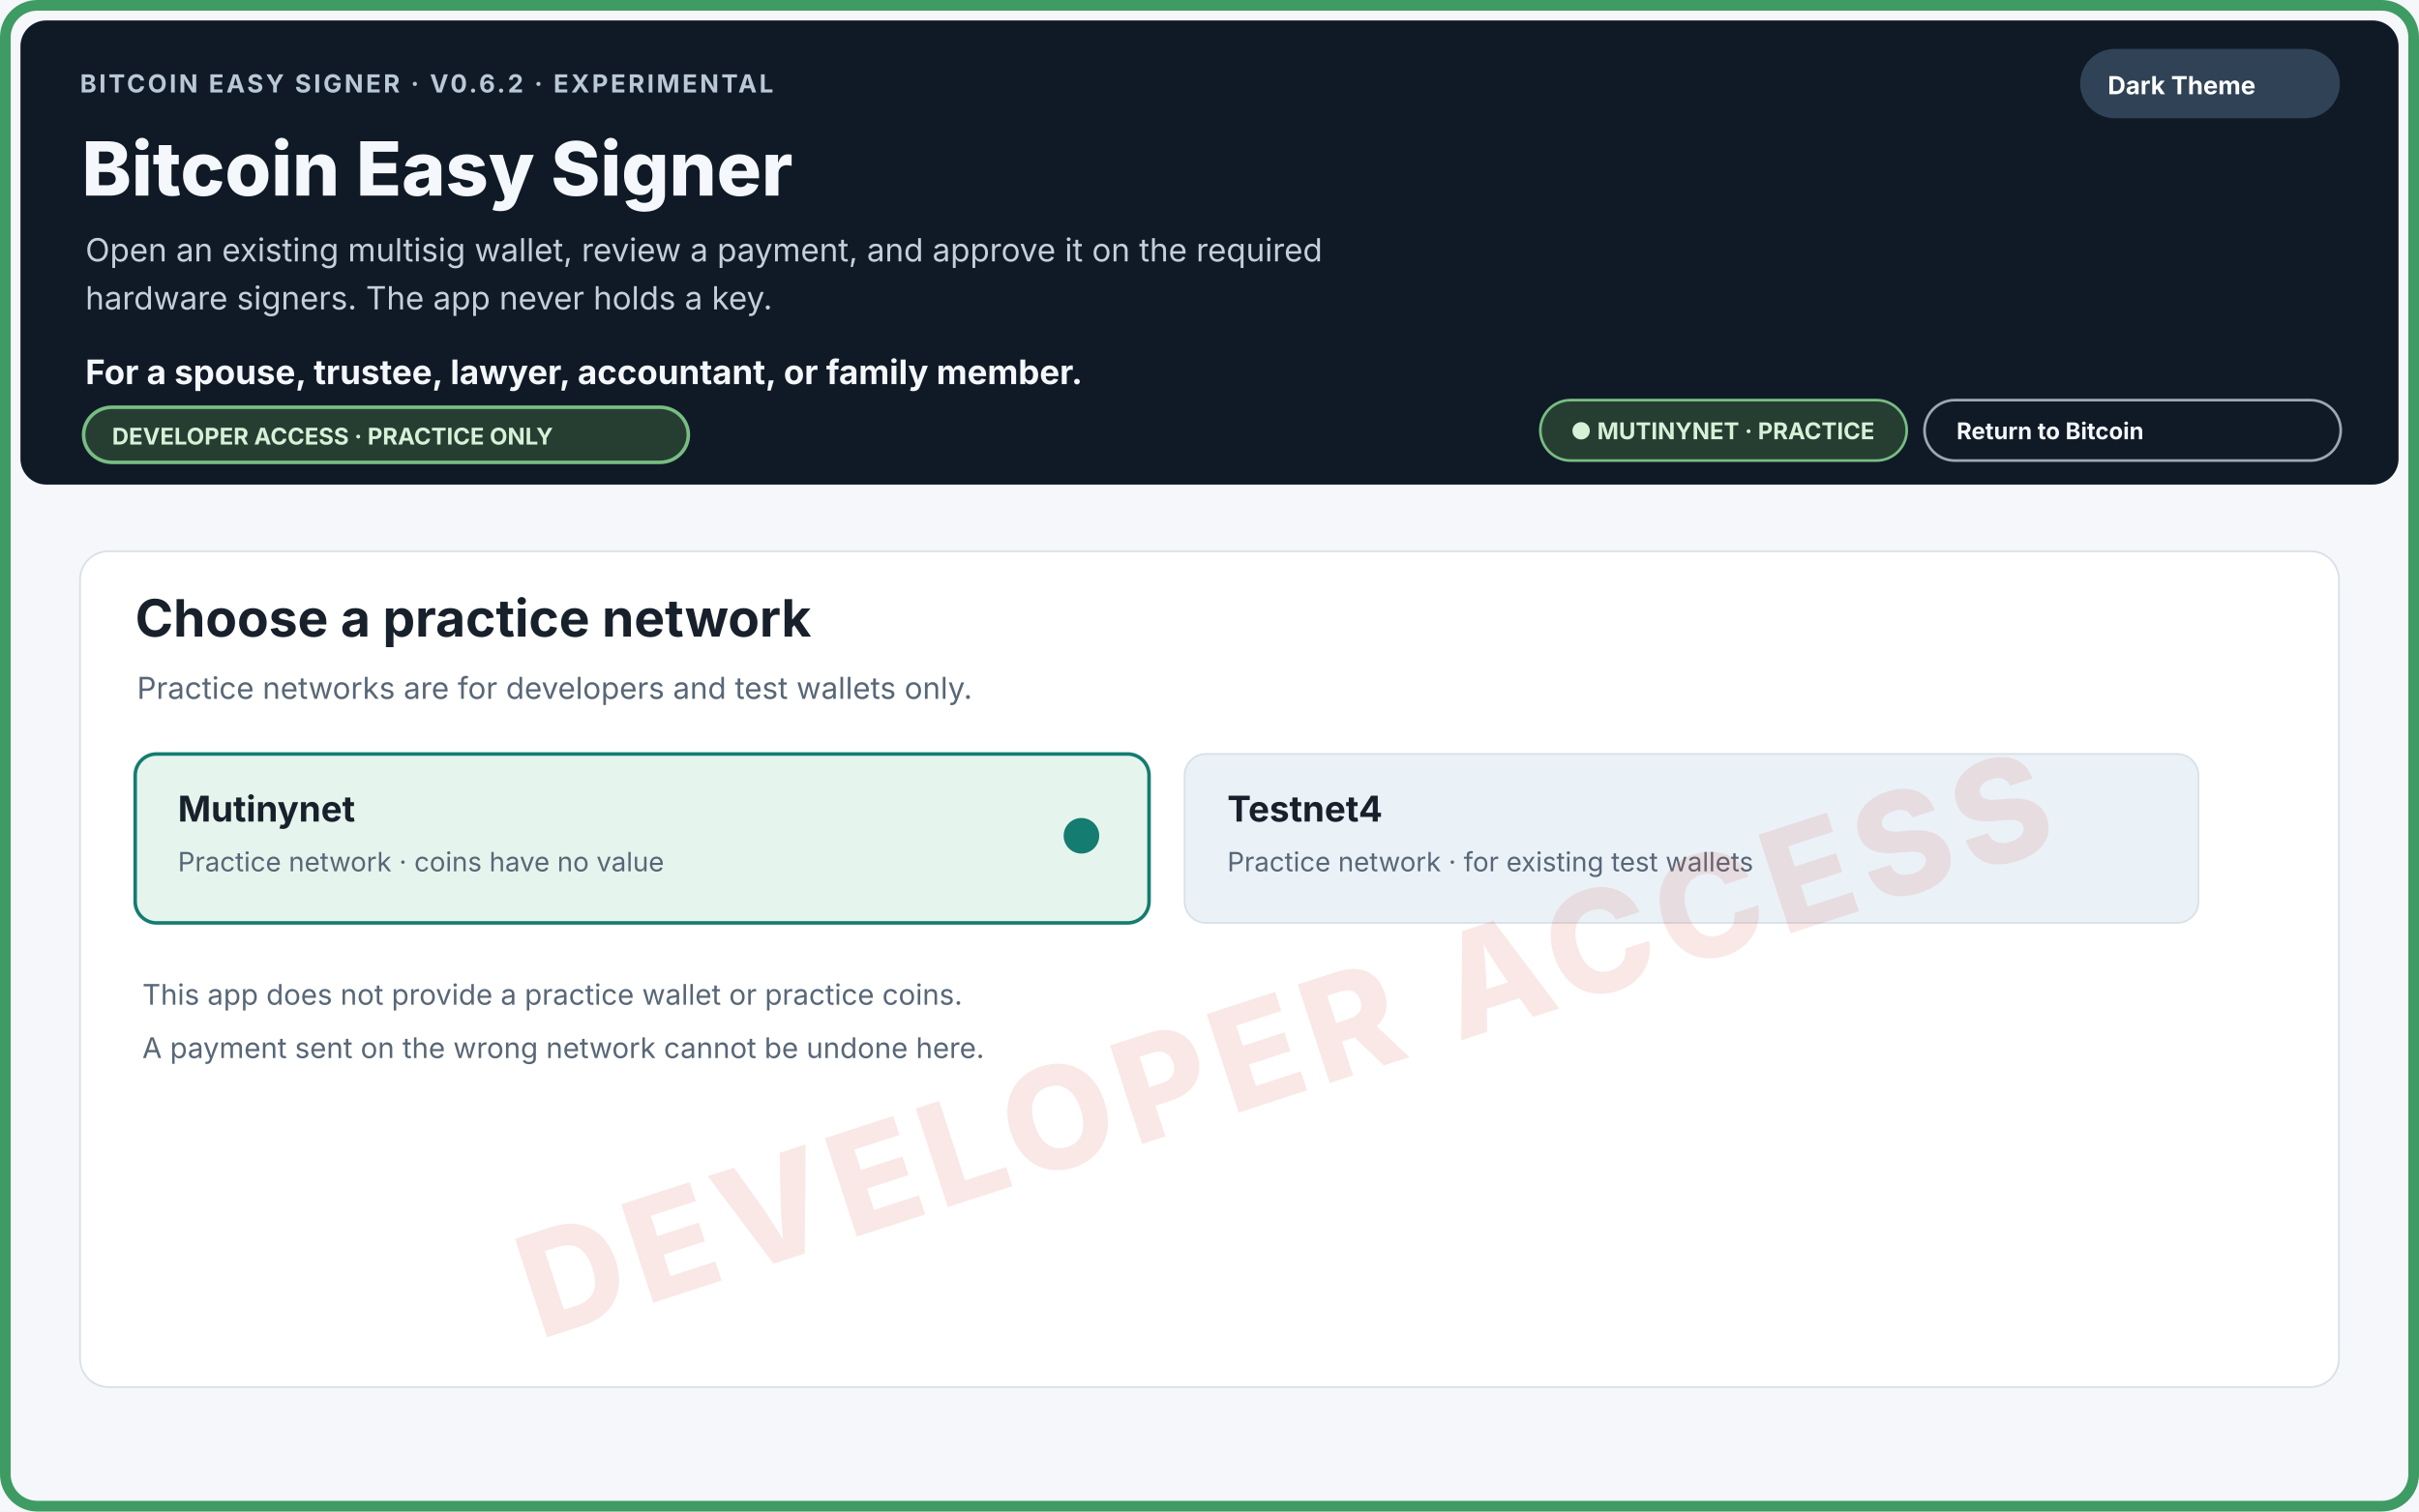
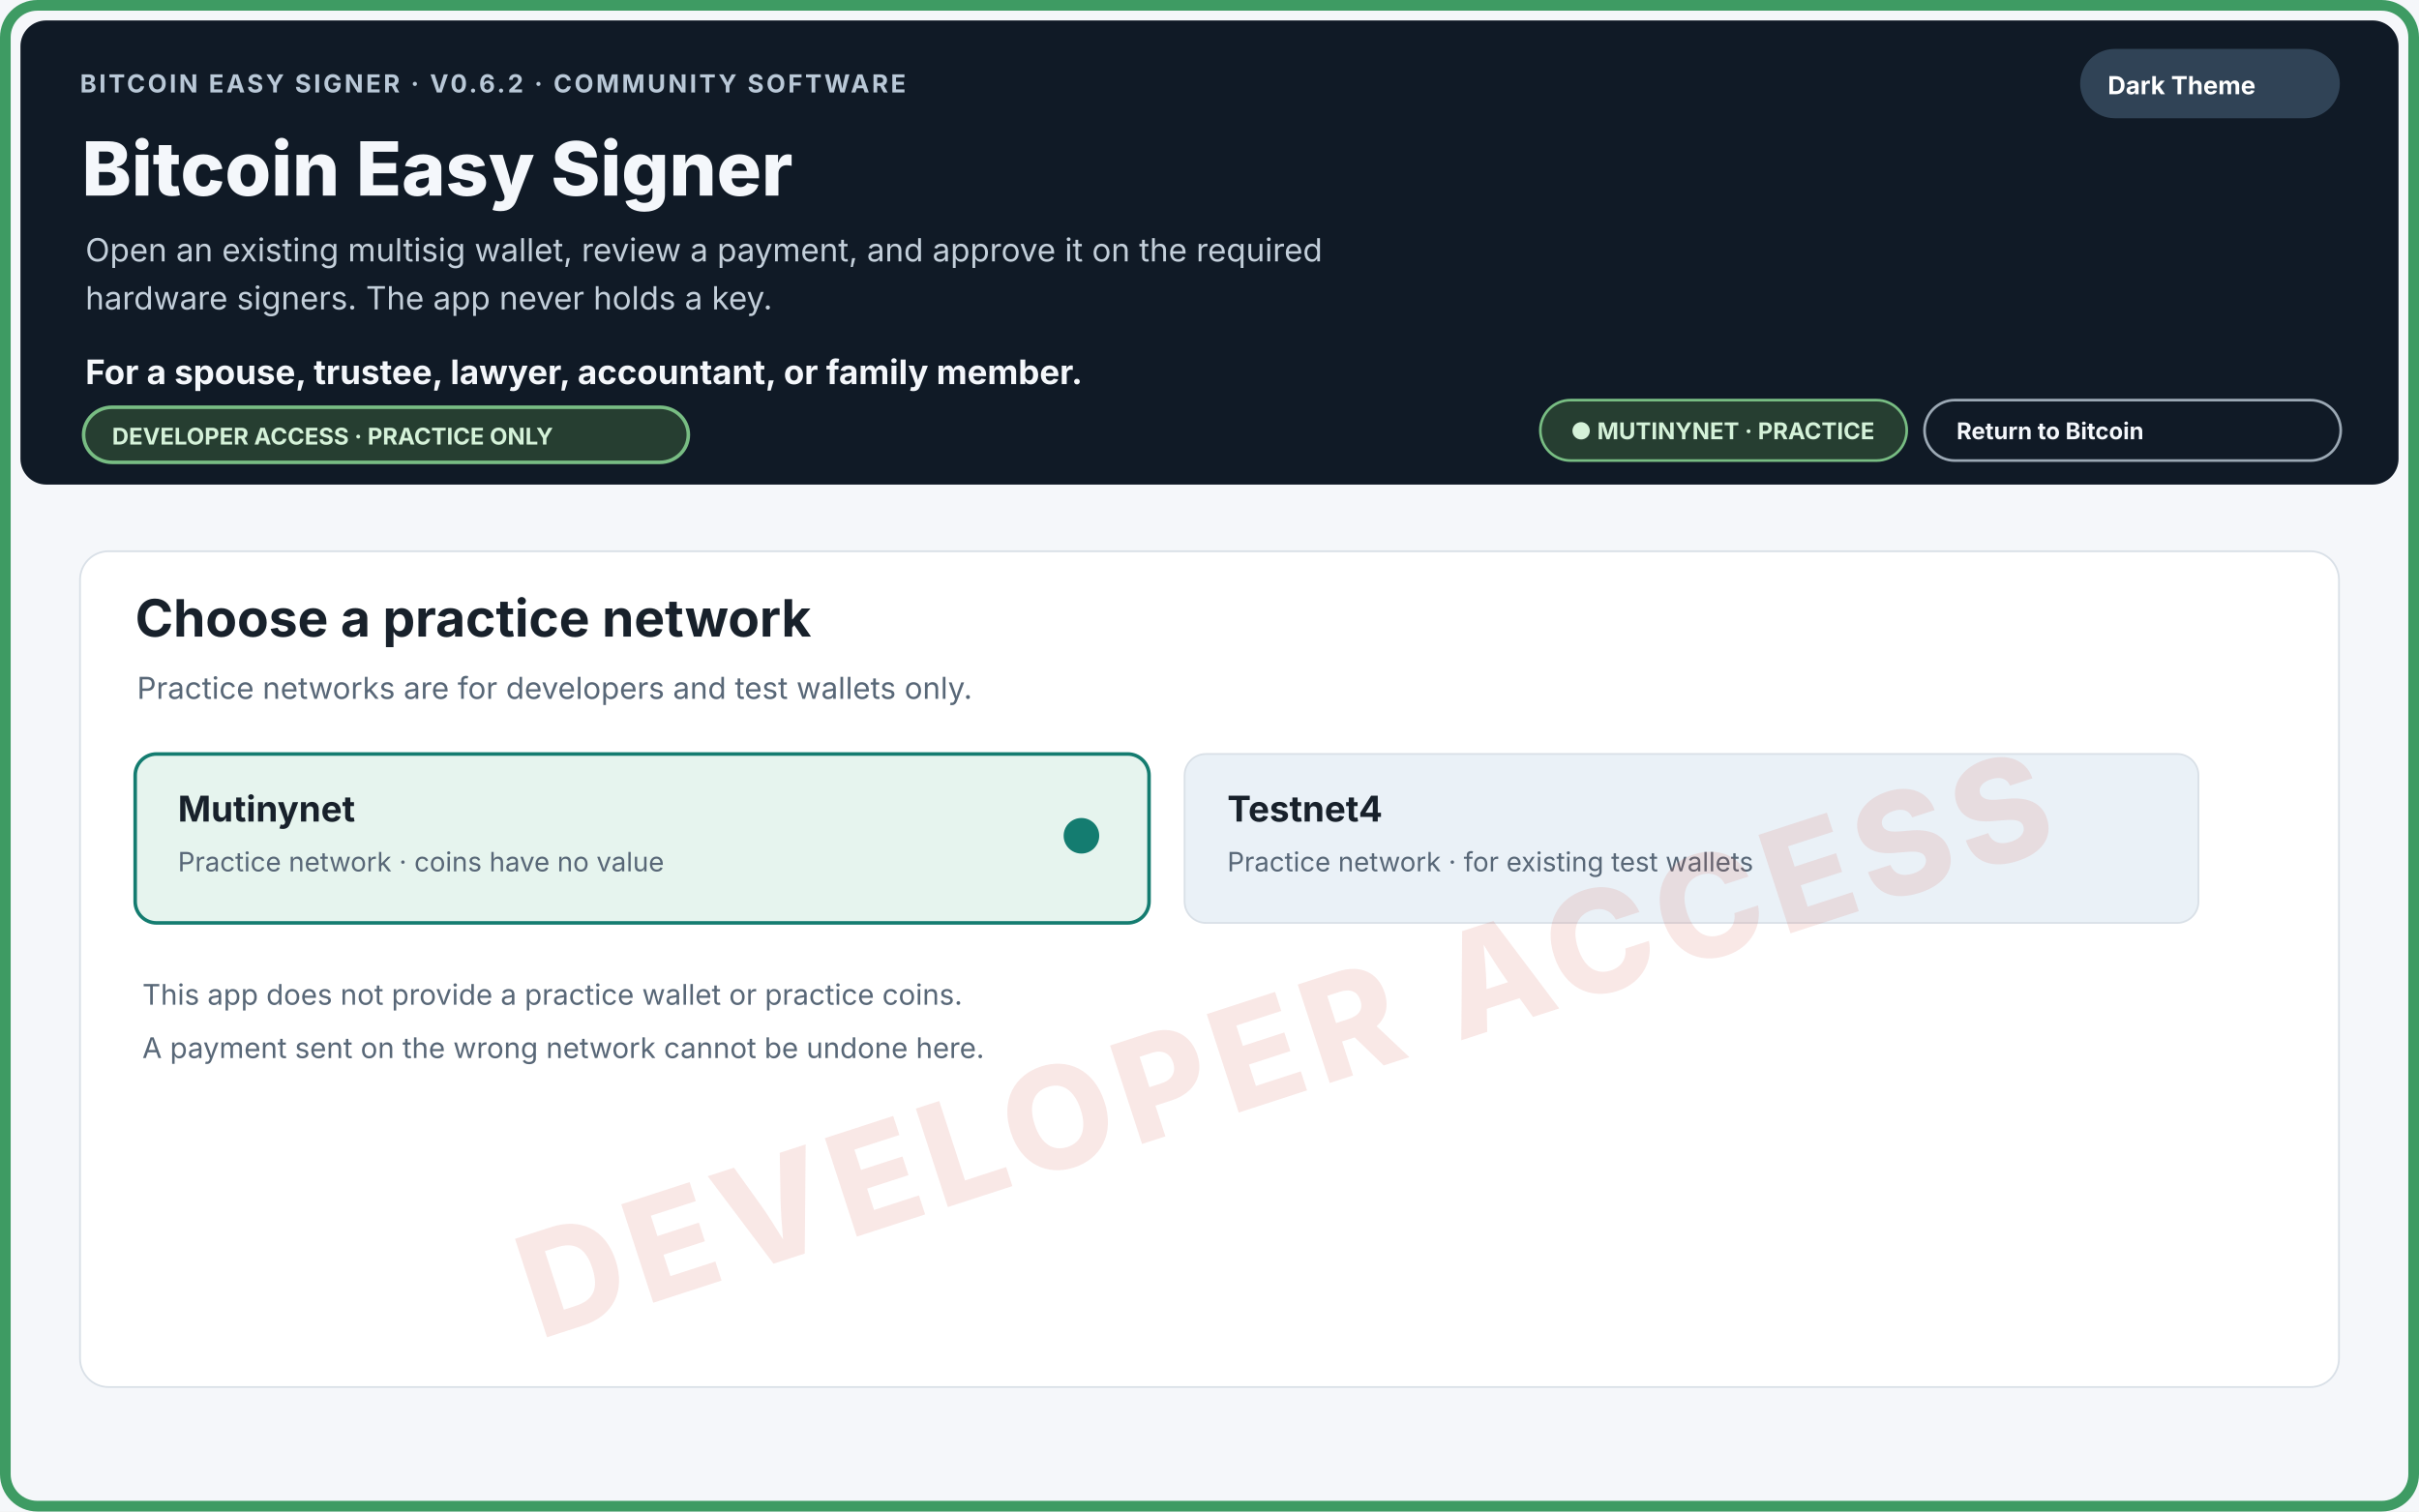
<svg xmlns="http://www.w3.org/2000/svg" width="1360" height="850" viewBox="0 0 1360 850" role="img" aria-labelledby="title desc">
  <style>text{font-family:-apple-system,BlinkMacSystemFont,"Segoe UI",sans-serif}</style>
  <rect width="1360" height="850" fill="#f5f7fa" />
  <rect x="3" y="3" width="1354" height="844" rx="18" fill="none" stroke="#3e9b63" stroke-width="6" />
  <rect x="12" y="12" width="1336" height="260" rx="14" fill="#101a26" stroke="#101a26" stroke-width="1" />
-   <text x="45" y="52" fill="#b9c8d7" font-size="14" font-weight="750" letter-spacing="1.4">BITCOIN EASY SIGNER · V0.6.2 · EXPERIMENTAL</text>
+   <text x="45" y="52" fill="#b9c8d7" font-size="14" font-weight="750" letter-spacing="1.4">BITCOIN EASY SIGNER · V0.6.2 · COMMUNITY SOFTWARE</text>
  <rect x="1170" y="28" width="145" height="38" rx="19" fill="#304356" stroke="#304356" stroke-width="1" />
  <text x="1185" y="53" fill="#fff" font-size="14" font-weight="700">Dark Theme</text>
  <text x="46" y="110" fill="#f4f7fb" font-size="42" font-weight="760">Bitcoin Easy Signer</text>
  <text x="48" y="147" fill="#c3cfda" font-size="18" font-weight="400">Open an existing multisig wallet, review a payment, and approve it on the required</text>
  <text x="48" y="174" fill="#c3cfda" font-size="18" font-weight="400">hardware signers. The app never holds a key.</text>
  <text x="48" y="216" fill="#f4f7fb" font-size="19" font-weight="700">For a spouse, trustee, lawyer, accountant, or family member.</text>
  <rect x="47" y="229" width="340" height="31" rx="16" fill="#263e31" stroke="#78bd83" stroke-width="2" />
  <text x="63" y="250" fill="#d5f2d9" font-size="13" font-weight="750">DEVELOPER ACCESS · PRACTICE ONLY</text>
  <rect x="866" y="225" width="206" height="34" rx="17" fill="#263e31" stroke="#78bd83" stroke-width="1.5" />
  <text x="883" y="247" fill="#d5f2d9" font-size="13" font-weight="700">● MUTINYNET · PRACTICE</text>
  <rect x="1082" y="225" width="234" height="34" rx="17" fill="none" stroke="#9ba8b4" stroke-width="1.5" />
  <text x="1100" y="247" fill="#f4f7fb" font-size="13" font-weight="700">Return to Bitcoin</text>
  <rect x="45" y="310" width="1270" height="470" rx="16" fill="#ffffff" stroke="#d9e0e7" stroke-width="1" />
  <text x="76" y="358" fill="#18212b" font-size="29" font-weight="750">Choose a practice network</text>
  <text x="77" y="393" fill="#586777" font-size="17" font-weight="400">Practice networks are for developers and test wallets only.</text>
  <rect x="76" y="424" width="570" height="95" rx="12" fill="#e6f4ee" stroke="#147c70" stroke-width="2" />
  <circle cx="608" cy="470" r="10" fill="#147c70" />
  <text x="100" y="462" fill="#18212b" font-size="20" font-weight="700">Mutinynet</text>
  <text x="100" y="490" fill="#586777" font-size="15" font-weight="400">Practice network · coins have no value</text>
  <rect x="666" y="424" width="570" height="95" rx="12" fill="#eaf1f7" stroke="#d9e0e7" stroke-width="1" />
  <text x="690" y="462" fill="#18212b" font-size="20" font-weight="700">Testnet4</text>
  <text x="690" y="490" fill="#586777" font-size="15" font-weight="400">Practice network · for existing test wallets</text>
  <text x="80" y="565" fill="#586777" font-size="16" font-weight="400">This app does not provide a practice wallet or practice coins.</text>
  <text x="80" y="595" fill="#586777" font-size="16" font-weight="400">A payment sent on the wrong network cannot be undone here.</text>
  <g transform="rotate(-18 680 570)" opacity=".13">
    <text x="265" y="628" fill="#d04a3a" font-size="80" font-weight="800" letter-spacing="5">DEVELOPER ACCESS</text>
  </g>
</svg>
